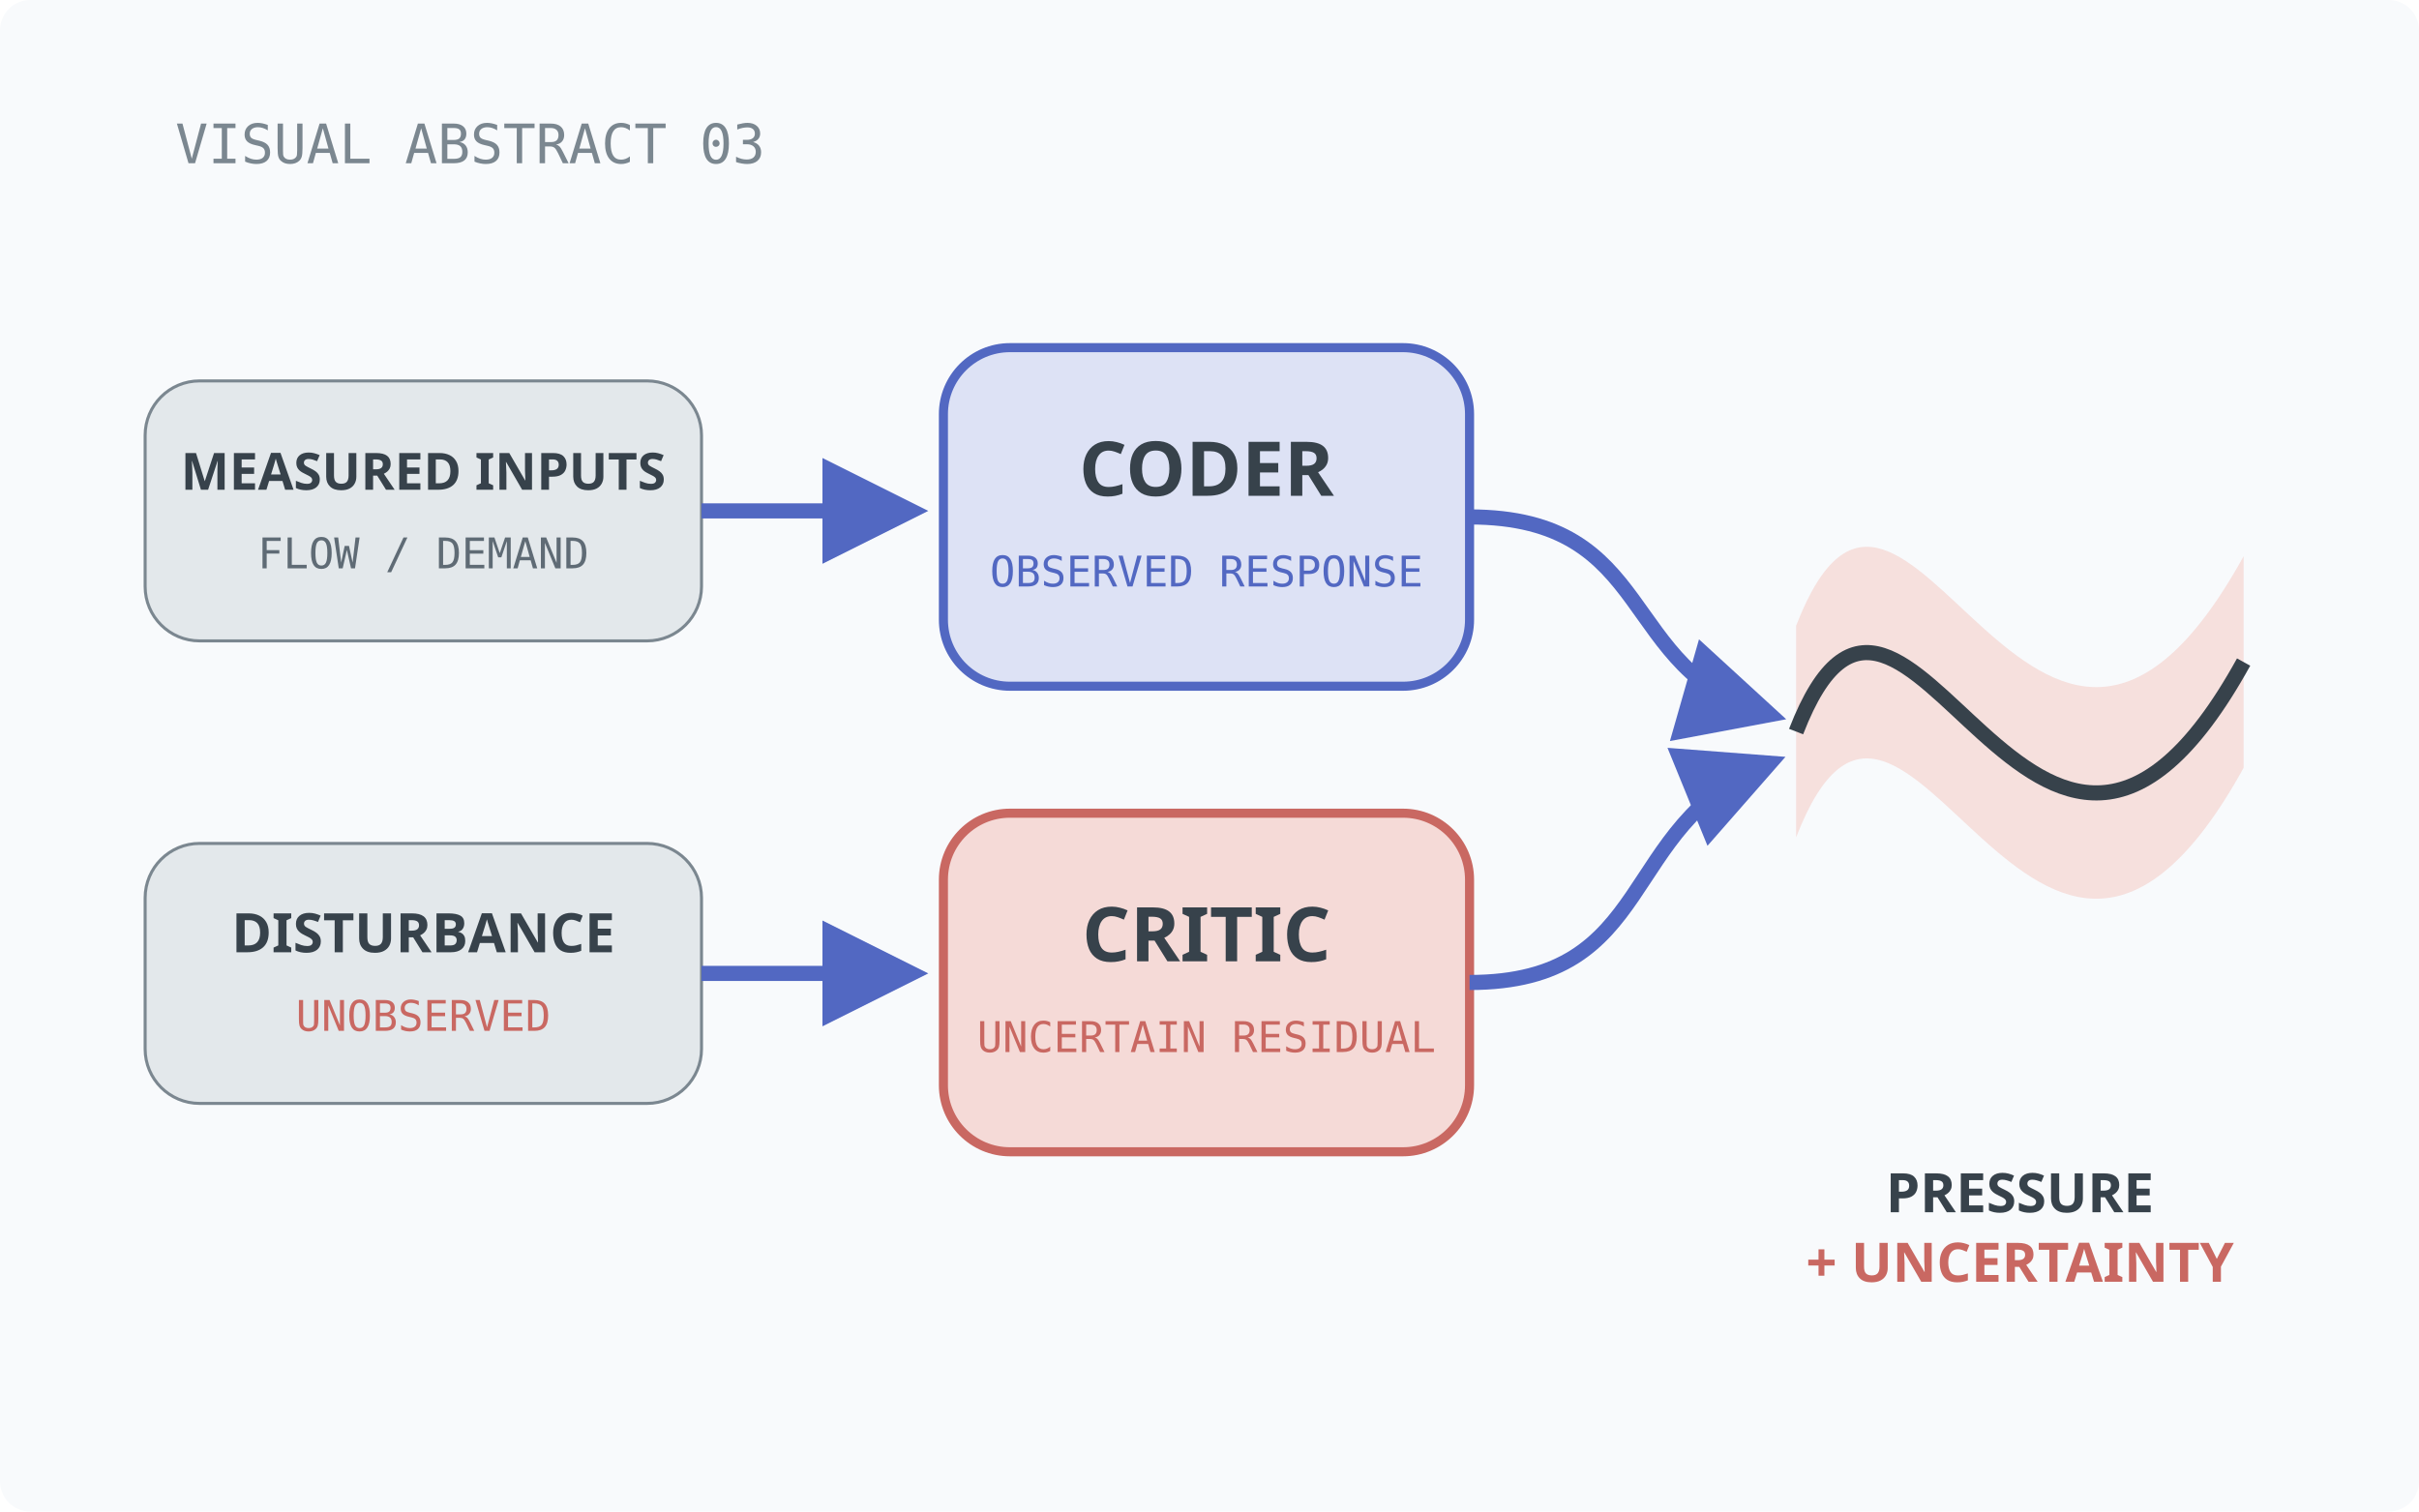
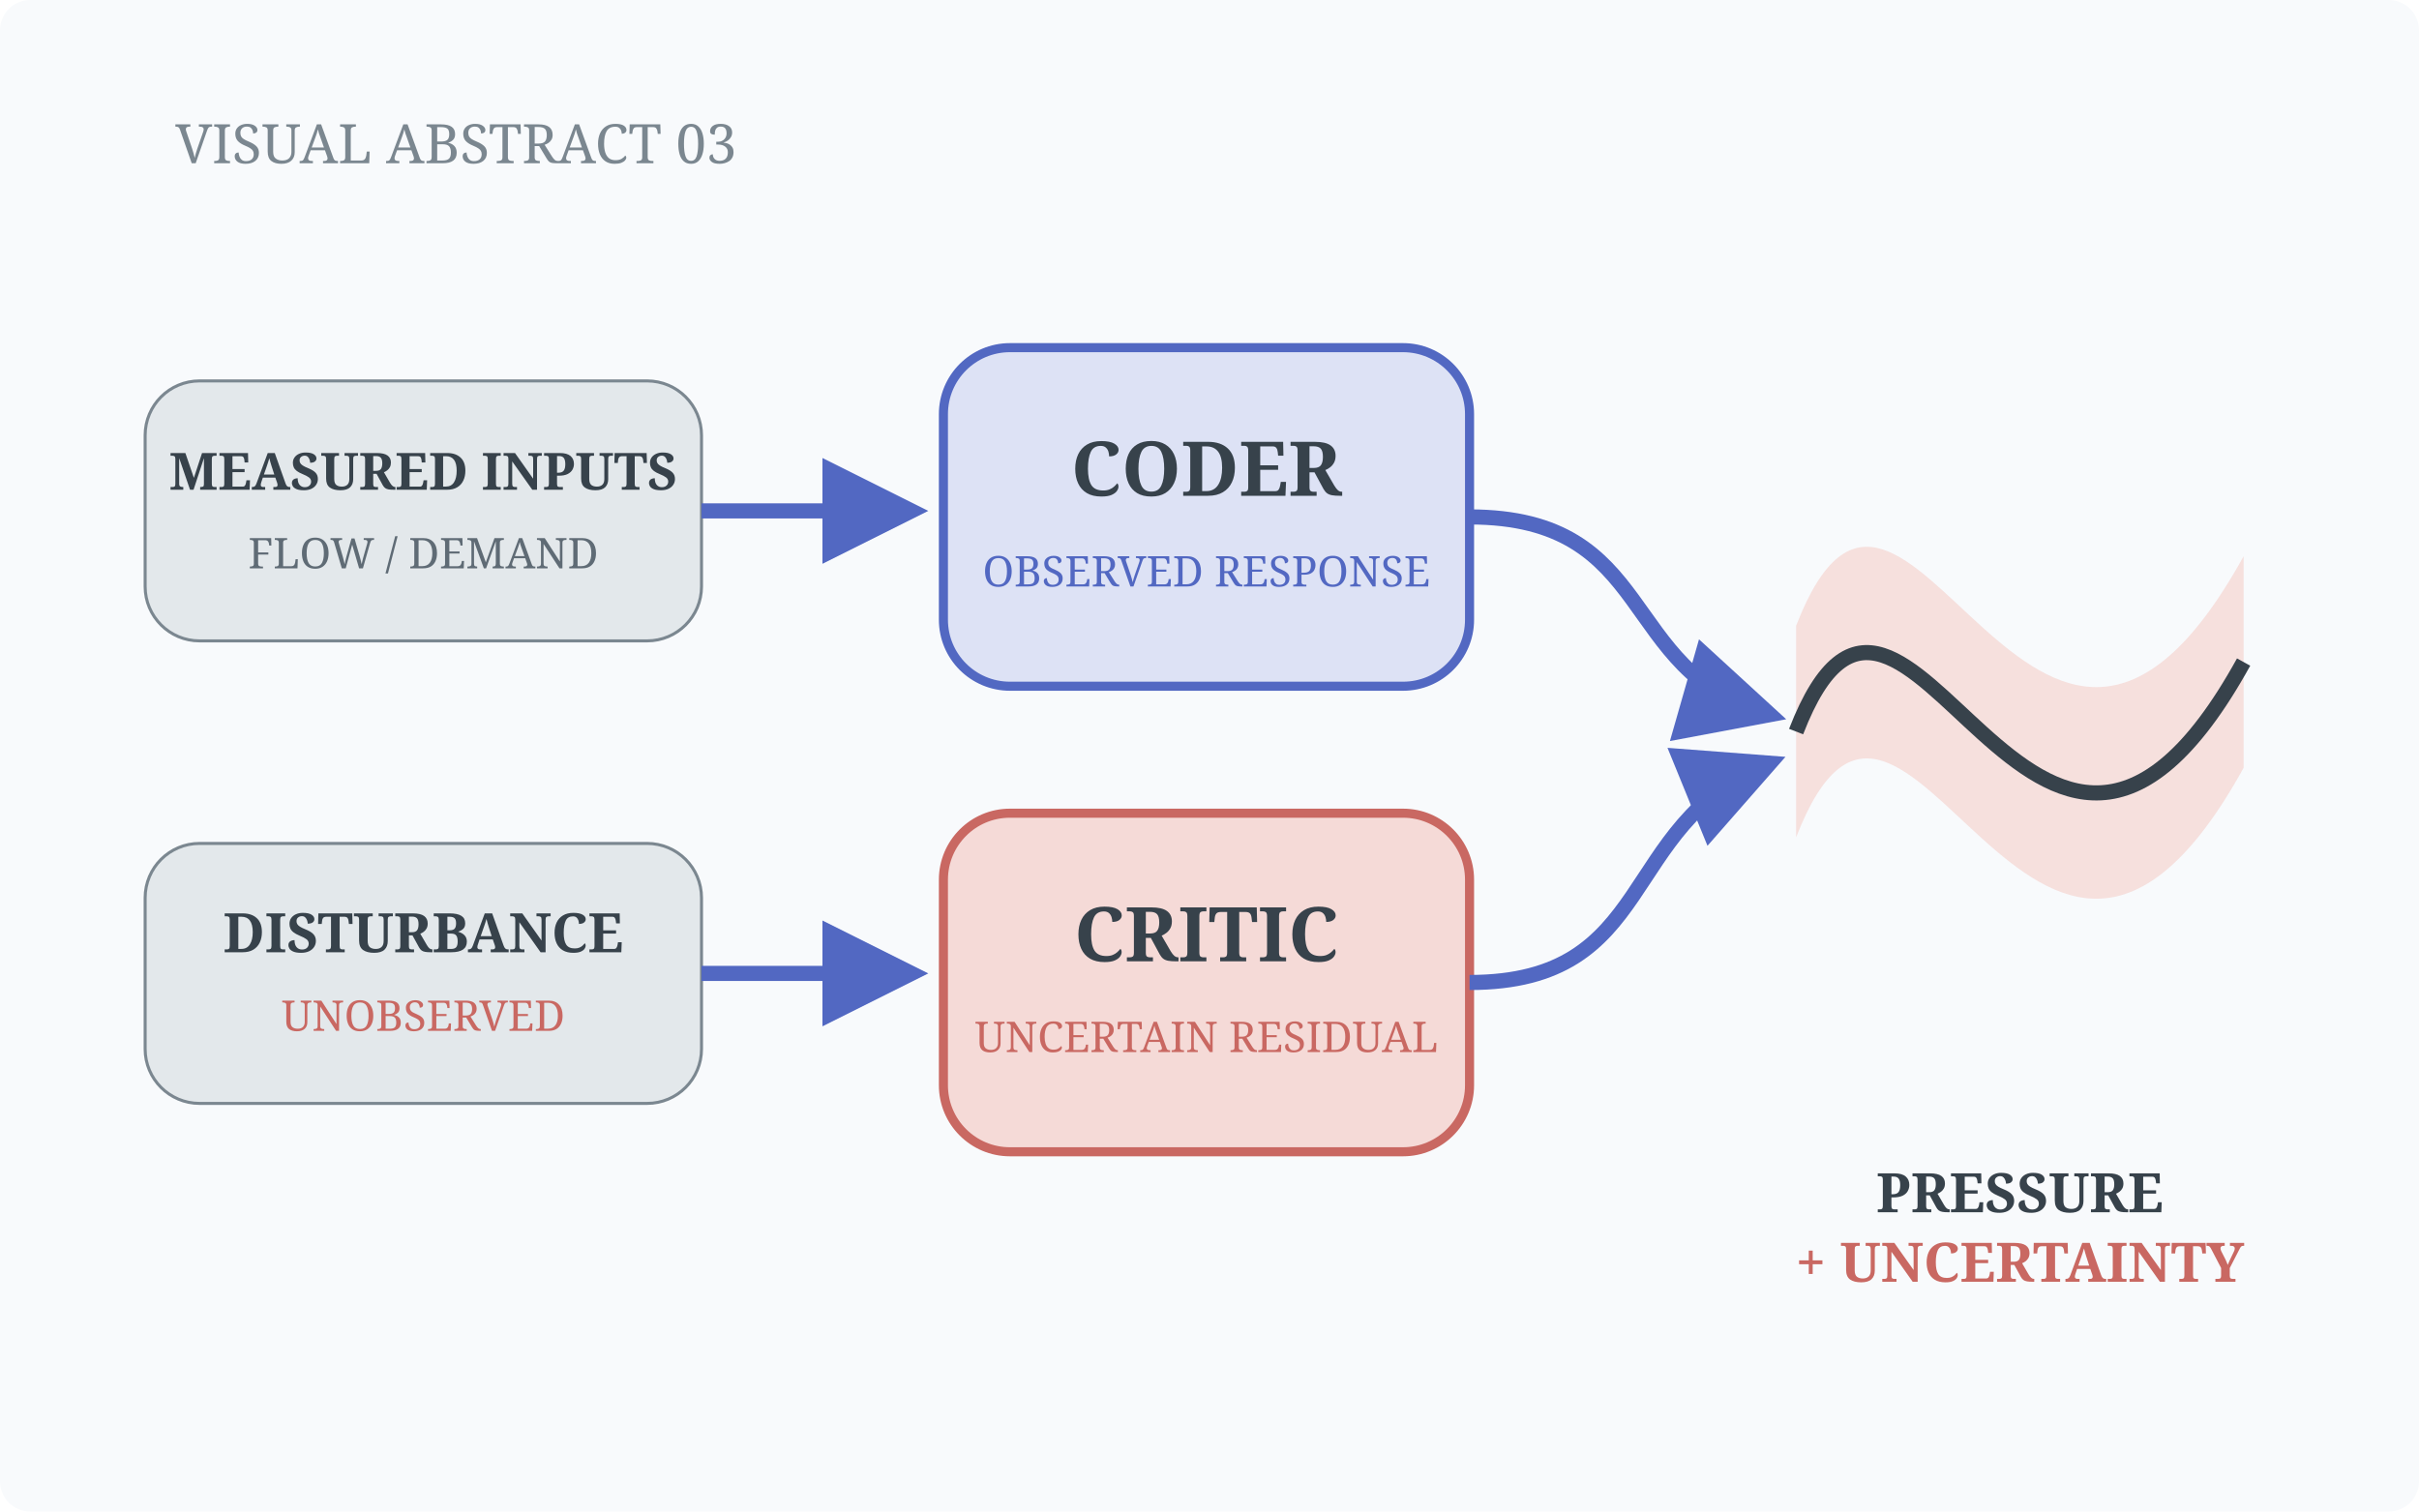
<svg xmlns="http://www.w3.org/2000/svg" viewBox="0 0 800 500" role="img" aria-labelledby="title desc">
  <defs>
    <marker id="a" viewBox="0 0 10 10" refX="8" refY="5" markerWidth="7" markerHeight="7" orient="auto">
      <path d="M0 0L10 5L0 10Z" fill="#5268C2" />
    </marker>
  </defs>
  <rect width="800" height="500" rx="10" fill="#F8FAFC" />
-   <text x="58" y="54" fill="#7B8790" font-family="monospace" font-size="18">VISUAL ABSTRACT 03</text>
+   <text x="58" y="54" fill="#7B8790" font-family="Georgia, serif" font-size="18">VISUAL ABSTRACT 03</text>
  <g fill="#E3E8EB" stroke="#7B8790">
    <rect x="48" y="126" width="184" height="86" rx="18" />
    <rect x="48" y="279" width="184" height="86" rx="18" />
  </g>
-   <text x="140" y="162" text-anchor="middle" fill="#37424B" font-family="sans-serif" font-size="17" font-weight="700">MEASURED INPUTS</text>
-   <text x="140" y="188" text-anchor="middle" fill="#5F6B75" font-family="monospace" font-size="14">FLOW / DEMAND</text>
-   <text x="140" y="315" text-anchor="middle" fill="#37424B" font-family="sans-serif" font-size="18" font-weight="700">DISTURBANCE</text>
-   <text x="140" y="341" text-anchor="middle" fill="#C96862" font-family="monospace" font-size="14">UNOBSERVED</text>
+   <text x="140" y="162" text-anchor="middle" fill="#37424B" font-family="Georgia, serif" font-size="17" font-weight="700">MEASURED INPUTS</text>
+   <text x="140" y="188" text-anchor="middle" fill="#5F6B75" font-family="Georgia, serif" font-size="14">FLOW / DEMAND</text>
+   <text x="140" y="315" text-anchor="middle" fill="#37424B" font-family="Georgia, serif" font-size="18" font-weight="700">DISTURBANCE</text>
+   <text x="140" y="341" text-anchor="middle" fill="#C96862" font-family="Georgia, serif" font-size="14">UNOBSERVED</text>
  <path d="M232 169H300" stroke="#5268C2" stroke-width="5" marker-end="url(#a)" />
  <path d="M232 322H300" stroke="#5268C2" stroke-width="5" marker-end="url(#a)" />
  <rect x="312" y="115" width="174" height="112" rx="22" fill="#DDE2F5" stroke="#5268C2" stroke-width="3" />
  <rect x="312" y="269" width="174" height="112" rx="22" fill="#F5DAD7" stroke="#C96862" stroke-width="3" />
-   <text x="399" y="164" text-anchor="middle" fill="#37424B" font-family="sans-serif" font-size="25" font-weight="700">CODER</text>
-   <text x="399" y="194" text-anchor="middle" fill="#5268C2" font-family="monospace" font-size="14">OBSERVED RESPONSE</text>
-   <text x="399" y="318" text-anchor="middle" fill="#37424B" font-family="sans-serif" font-size="25" font-weight="700">CRITIC</text>
-   <text x="399" y="348" text-anchor="middle" fill="#C96862" font-family="monospace" font-size="14">UNCERTAIN RESIDUAL</text>
+   <text x="399" y="164" text-anchor="middle" fill="#37424B" font-family="Georgia, serif" font-size="25" font-weight="700">CODER</text>
+   <text x="399" y="194" text-anchor="middle" fill="#5268C2" font-family="Georgia, serif" font-size="14">OBSERVED RESPONSE</text>
+   <text x="399" y="318" text-anchor="middle" fill="#37424B" font-family="Georgia, serif" font-size="25" font-weight="700">CRITIC</text>
+   <text x="399" y="348" text-anchor="middle" fill="#C96862" font-family="Georgia, serif" font-size="14">UNCERTAIN RESIDUAL</text>
  <path d="M486 171C548 171 535 222 584 236" fill="none" stroke="#5268C2" stroke-width="5" marker-end="url(#a)" />
  <path d="M486 325C548 325 535 273 584 253" fill="none" stroke="#5268C2" stroke-width="5" marker-end="url(#a)" />
  <path d="M594 207 C630 114 673 309 742 184L742 254C673 379 630 184 594 277Z" fill="#F5DAD7" opacity=".82" />
  <path d="M594 242 C630 149 673 344 742 219" fill="none" stroke="#37424B" stroke-width="5" />
-   <text x="668" y="401" text-anchor="middle" fill="#37424B" font-family="sans-serif" font-size="18" font-weight="700">PRESSURE</text>
-   <text x="668" y="424" text-anchor="middle" fill="#C96862" font-family="sans-serif" font-size="18" font-weight="700">+ UNCERTAINTY</text>
+   <text x="668" y="401" text-anchor="middle" fill="#37424B" font-family="Georgia, serif" font-size="18" font-weight="700">PRESSURE</text>
+   <text x="668" y="424" text-anchor="middle" fill="#C96862" font-family="Georgia, serif" font-size="18" font-weight="700">+ UNCERTAINTY</text>
</svg>
